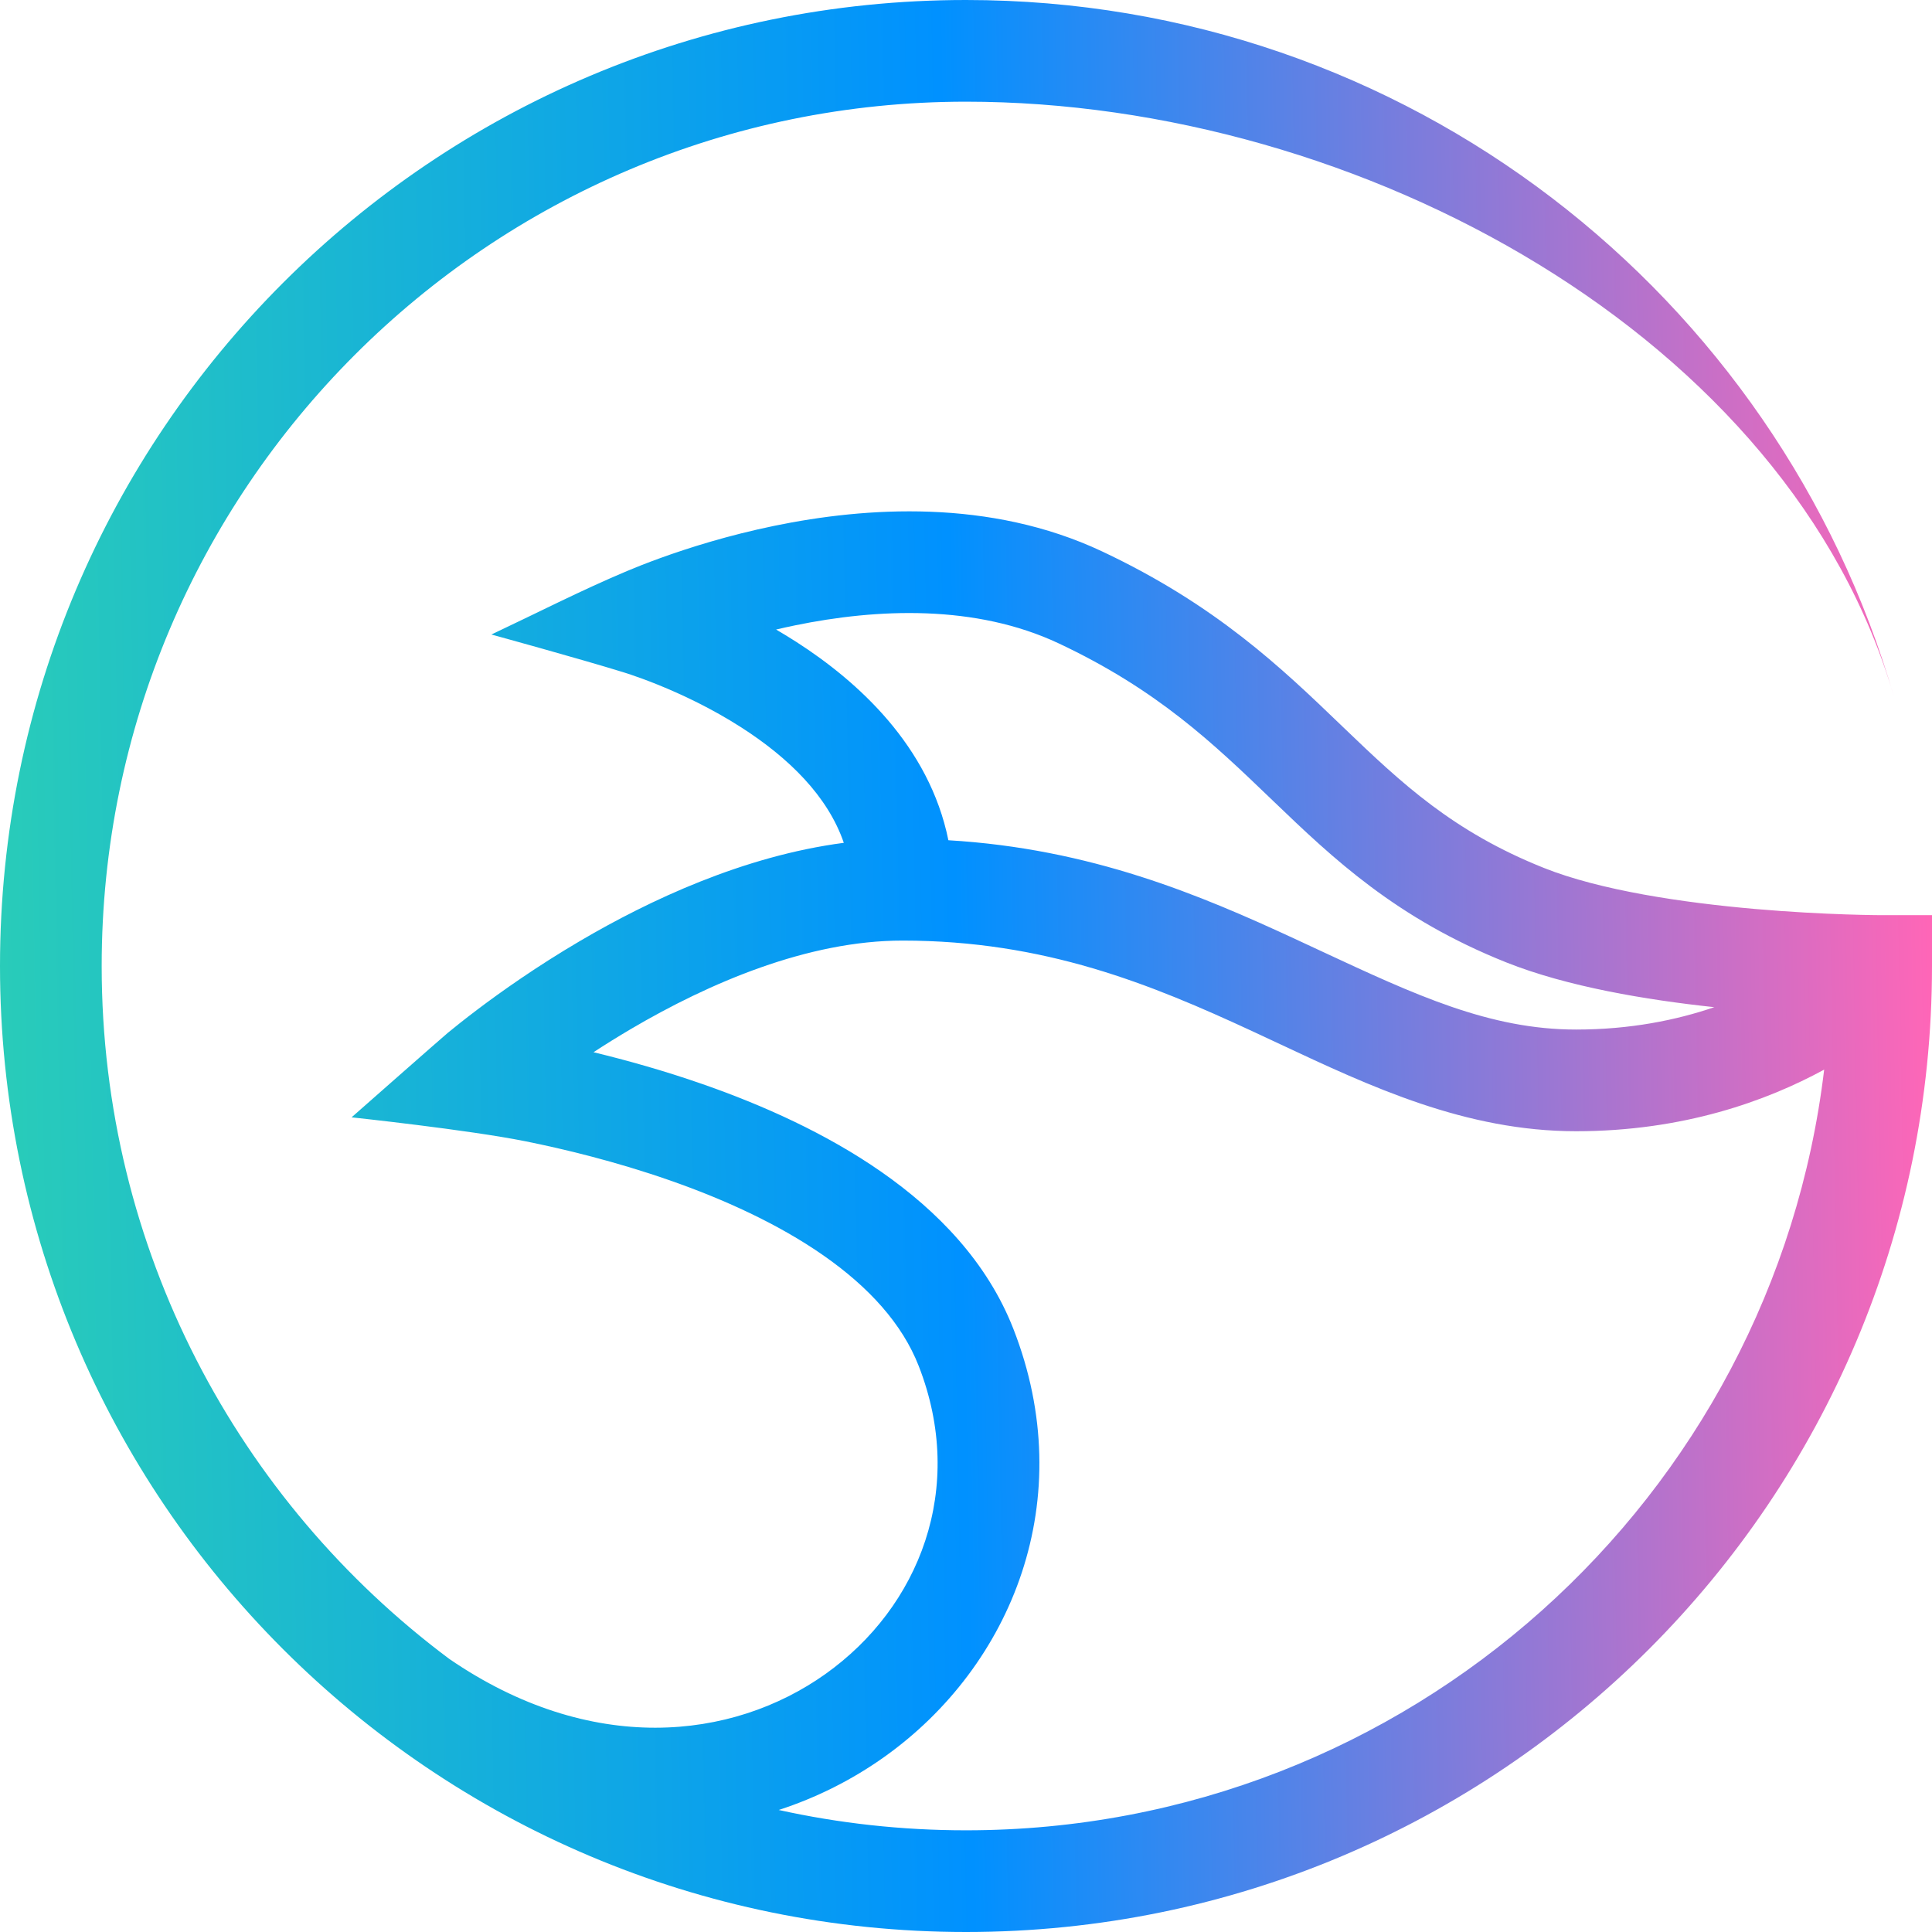
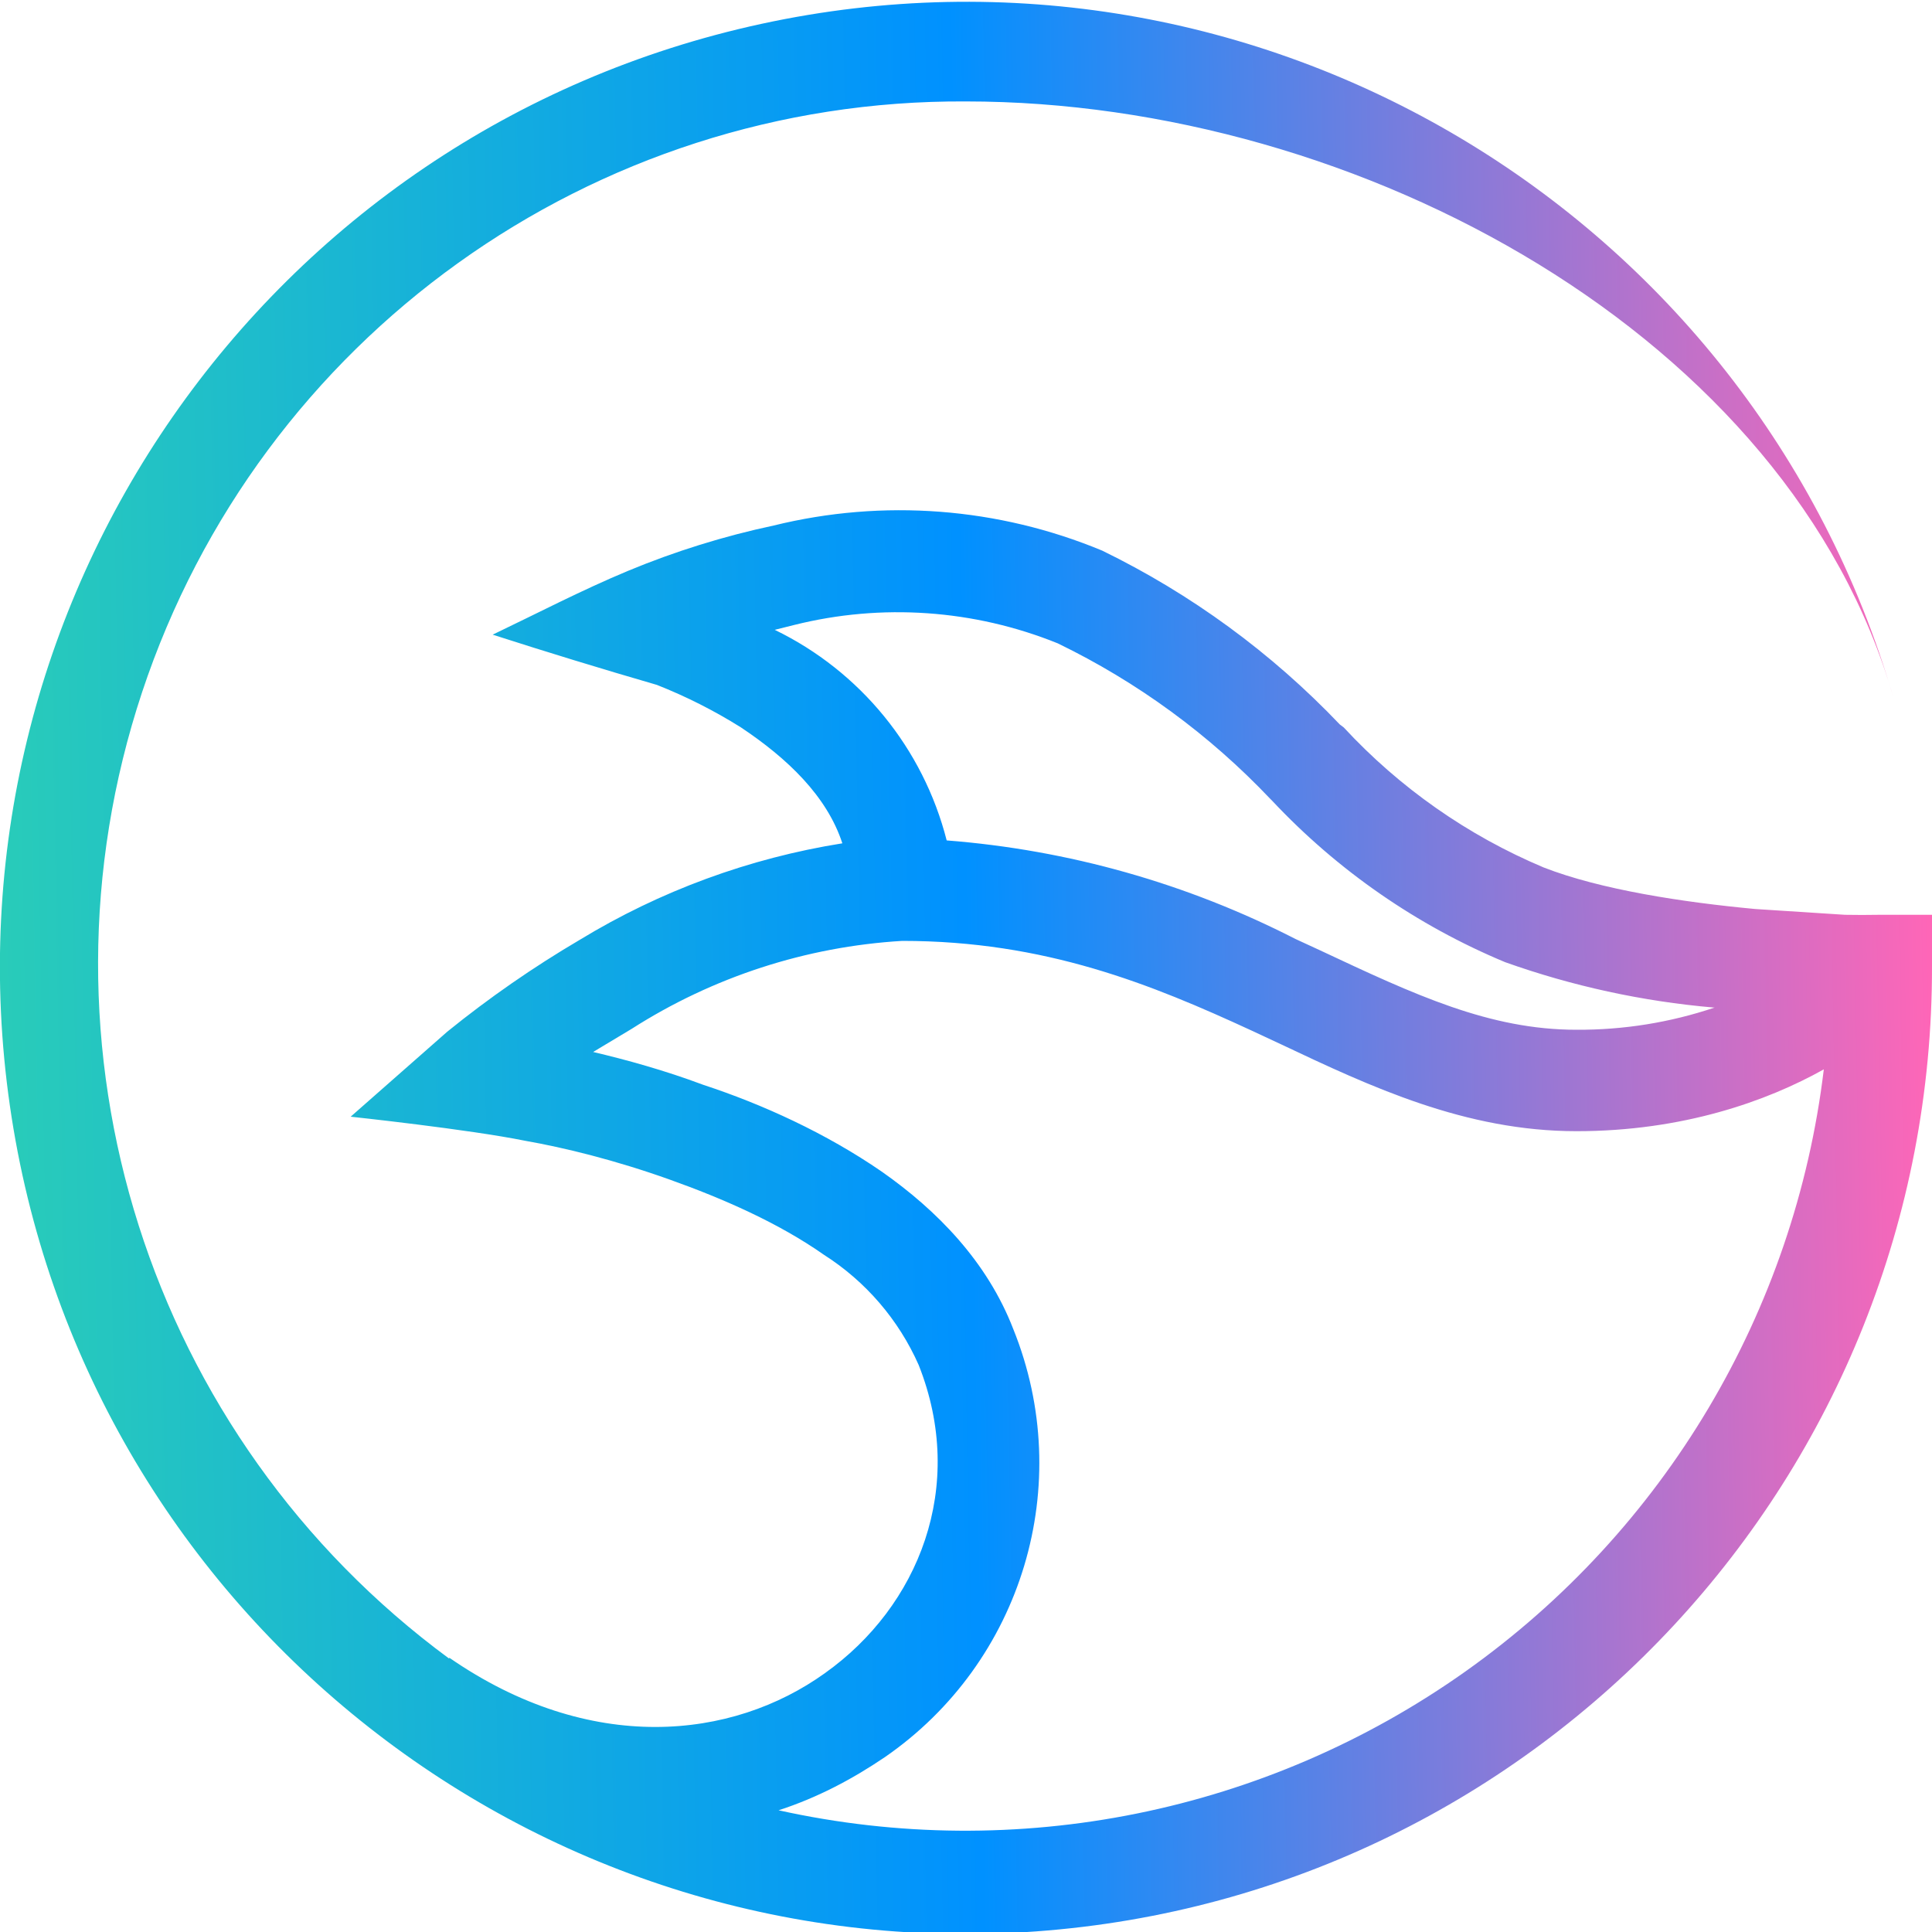
- <svg xmlns="http://www.w3.org/2000/svg" version="1.1" id="gradient_1_" x="0px" y="0px" viewBox="0 0 200 200" style="enable-background:new 0 0 200 200;" xml:space="preserve">
-   <style type="text/css">
- 	.st0{fill-rule:evenodd;clip-rule:evenodd;fill:url(#gradient_2_);}
- </style>
-   <linearGradient id="gradient_2_" gradientUnits="userSpaceOnUse" x1="0.016" y1="101.827" x2="200.063" y2="98.172">
-     <stop offset="0" style="stop-color:#29CCB9" />
-     <stop offset="0.495" style="stop-color:#0091FF" />
-     <stop offset="1" style="stop-color:#FF66B7" />
+ <svg xmlns="http://www.w3.org/2000/svg" xml:space="preserve" style="enable-background:new 0 0 200 200" viewBox="0 0 200 200">
+   <linearGradient id="a" x1="0" x2="200.1" y1="101.8" y2="98.2" gradientUnits="userSpaceOnUse">
+     <stop offset="0" style="stop-color:#29ccb9" />
+     <stop offset=".5" style="stop-color:#0091ff" />
+     <stop offset="1" style="stop-color:#ff66b7" />
  </linearGradient>
-   <path id="gradient" class="st0" d="M46.495,171.72c-21.834-16.315-35.969-42.367-35.969-71.72  c0-49.415,40.059-89.474,89.474-89.474c40.783,0,85.32,24.372,96.091,61.699  C184.055,30.514,145.598,0,100,0C44.772,0,0,44.772,0,100S44.772,200,100,200  s100-44.772,100-100V94.737l-5.494-0.001c-0.163-0.001-0.41-0.004-0.732-0.009  c-0.644-0.01-1.588-0.03-2.765-0.07c-2.358-0.08-5.635-0.24-9.306-0.559  c-7.503-0.653-16.06-1.926-21.888-4.254c-9.376-3.745-14.67-8.709-20.719-14.517l-0.349-0.336  c-6.059-5.821-12.866-12.36-24.664-17.912c-11.622-5.469-24.474-4.592-33.918-2.648  c-4.796,0.987-8.904,2.288-11.818,3.343c-1.461,0.529-2.632,1-3.451,1.345  c-4.752,2.001-9.365,4.368-14.029,6.565c0,0,9.151,2.51,13.677,3.911  c0.164,0.051,0.419,0.132,0.754,0.244c0.67,0.226,1.649,0.575,2.835,1.055  c2.387,0.966,5.527,2.429,8.627,4.421c4.882,3.138,8.93,7.087,10.59,11.934  c-10.364,1.363-20.084,5.912-27.353,10.188c-4.408,2.593-8.073,5.18-10.642,7.123  c-1.287,0.973-2.305,1.79-3.011,2.371c-0.592,0.487-9.949,8.736-9.949,8.736  s12.072,1.284,18.029,2.484c3.963,0.798,9.306,2.084,14.879,4.028  c5.599,1.953,11.255,4.513,15.948,7.789c4.703,3.283,8.148,7.078,9.848,11.423  c4.951,12.652,0.093,24.977-9.661,31.91C75.799,180.152,61.146,181.781,46.495,171.72z M80.615,187.368  c3.941-1.28,7.619-3.139,10.921-5.487c13.273-9.434,20.257-26.714,13.365-44.325  c-2.707-6.919-7.881-12.209-13.626-16.219c-5.755-4.017-12.377-6.958-18.505-9.096  c-4.03-1.406-7.922-2.491-11.331-3.315c1.209-0.789,2.512-1.602,3.894-2.416  c8.101-4.765,18.304-9.142,28.088-9.142c14.747,0,25.73,4.525,36.217,9.381  c0.953,0.441,1.91,0.89,2.872,1.341c9.371,4.396,19.213,9.014,30.648,9.014  c11.09,0,19.727-3.135,25.679-6.377c-5.3,44.357-43.053,78.746-88.837,78.746  C93.344,189.474,86.857,188.747,80.615,187.368z M177.463,104.263c-3.941,1.345-8.719,2.316-14.305,2.316  c-8.97,0-16.677-3.594-26.462-8.155c-0.861-0.402-1.739-0.811-2.635-1.226  c-9.797-4.537-21.131-9.345-35.885-10.216c-1.98-9.769-9.383-16.444-15.725-20.521  c-0.706-0.454-1.412-0.884-2.11-1.291c0.633-0.149,1.282-0.292,1.945-0.429  c8.522-1.754,18.697-2.192,27.314,1.863c10.227,4.813,15.997,10.354,21.999,16.118l0.205,0.197  c6.176,5.931,12.709,12.149,24.105,16.7C162.242,102.148,170.436,103.509,177.463,104.263z" />
+   <path d="M46.5 171.7A89.3 89.3 0 0 1 100 10.5c40.8 0 85.3 24.4 96 61.7a100 100 0 1 0 4 27.8v-5.3h-5.5a95.6 95.6 0 0 1-3.5 0l-9.3-.6c-7.5-.7-16-2-21.9-4.3a59.8 59.8 0 0 1-20.7-14.5l-.4-.3a86 86 0 0 0-24.6-18 54.6 54.6 0 0 0-34-2.6A86 86 0 0 0 65 59.1c-4.8 2-9.4 4.4-14 6.6A615.3 615.3 0 0 0 68 70.9a53 53 0 0 1 8.7 4.4c4.8 3.2 8.9 7.1 10.5 12A75 75 0 0 0 60 97.3a112 112 0 0 0-13.7 9.5l-10 8.8s12.2 1.3 18.1 2.5c4 .7 9.3 2 14.9 4s11.3 4.5 16 7.8a26 26 0 0 1 9.8 11.4c5 12.6 0 25-9.7 31.9-9.6 6.9-24.3 8.5-38.9-1.6zm34.1 15.7c4-1.3 7.6-3.2 11-5.5a37 37 0 0 0 13.3-44.3c-2.7-7-7.9-12.3-13.6-16.3-5.8-4-12.4-7-18.5-9-4-1.5-8-2.6-11.4-3.4l4-2.4a58.5 58.5 0 0 1 28-9.1c14.8 0 25.8 4.5 36.2 9.3l3 1.4c9.3 4.4 19.1 9 30.6 9 11 0 19.7-3.1 25.6-6.4a89.5 89.5 0 0 1-108.2 76.7zm96.9-83.1a44 44 0 0 1-14.3 2.3c-9 0-16.7-3.6-26.5-8.2l-2.6-1.2A95.4 95.4 0 0 0 98 87a33.4 33.4 0 0 0-17.8-21.8l2-.5a44.2 44.2 0 0 1 27.3 1.9 76 76 0 0 1 22 16.1l.2.2a70 70 0 0 0 24.1 16.7 86.5 86.5 0 0 0 21.6 4.7z" style="fill-rule:evenodd;clip-rule:evenodd;fill:url(#a)" />
</svg>
